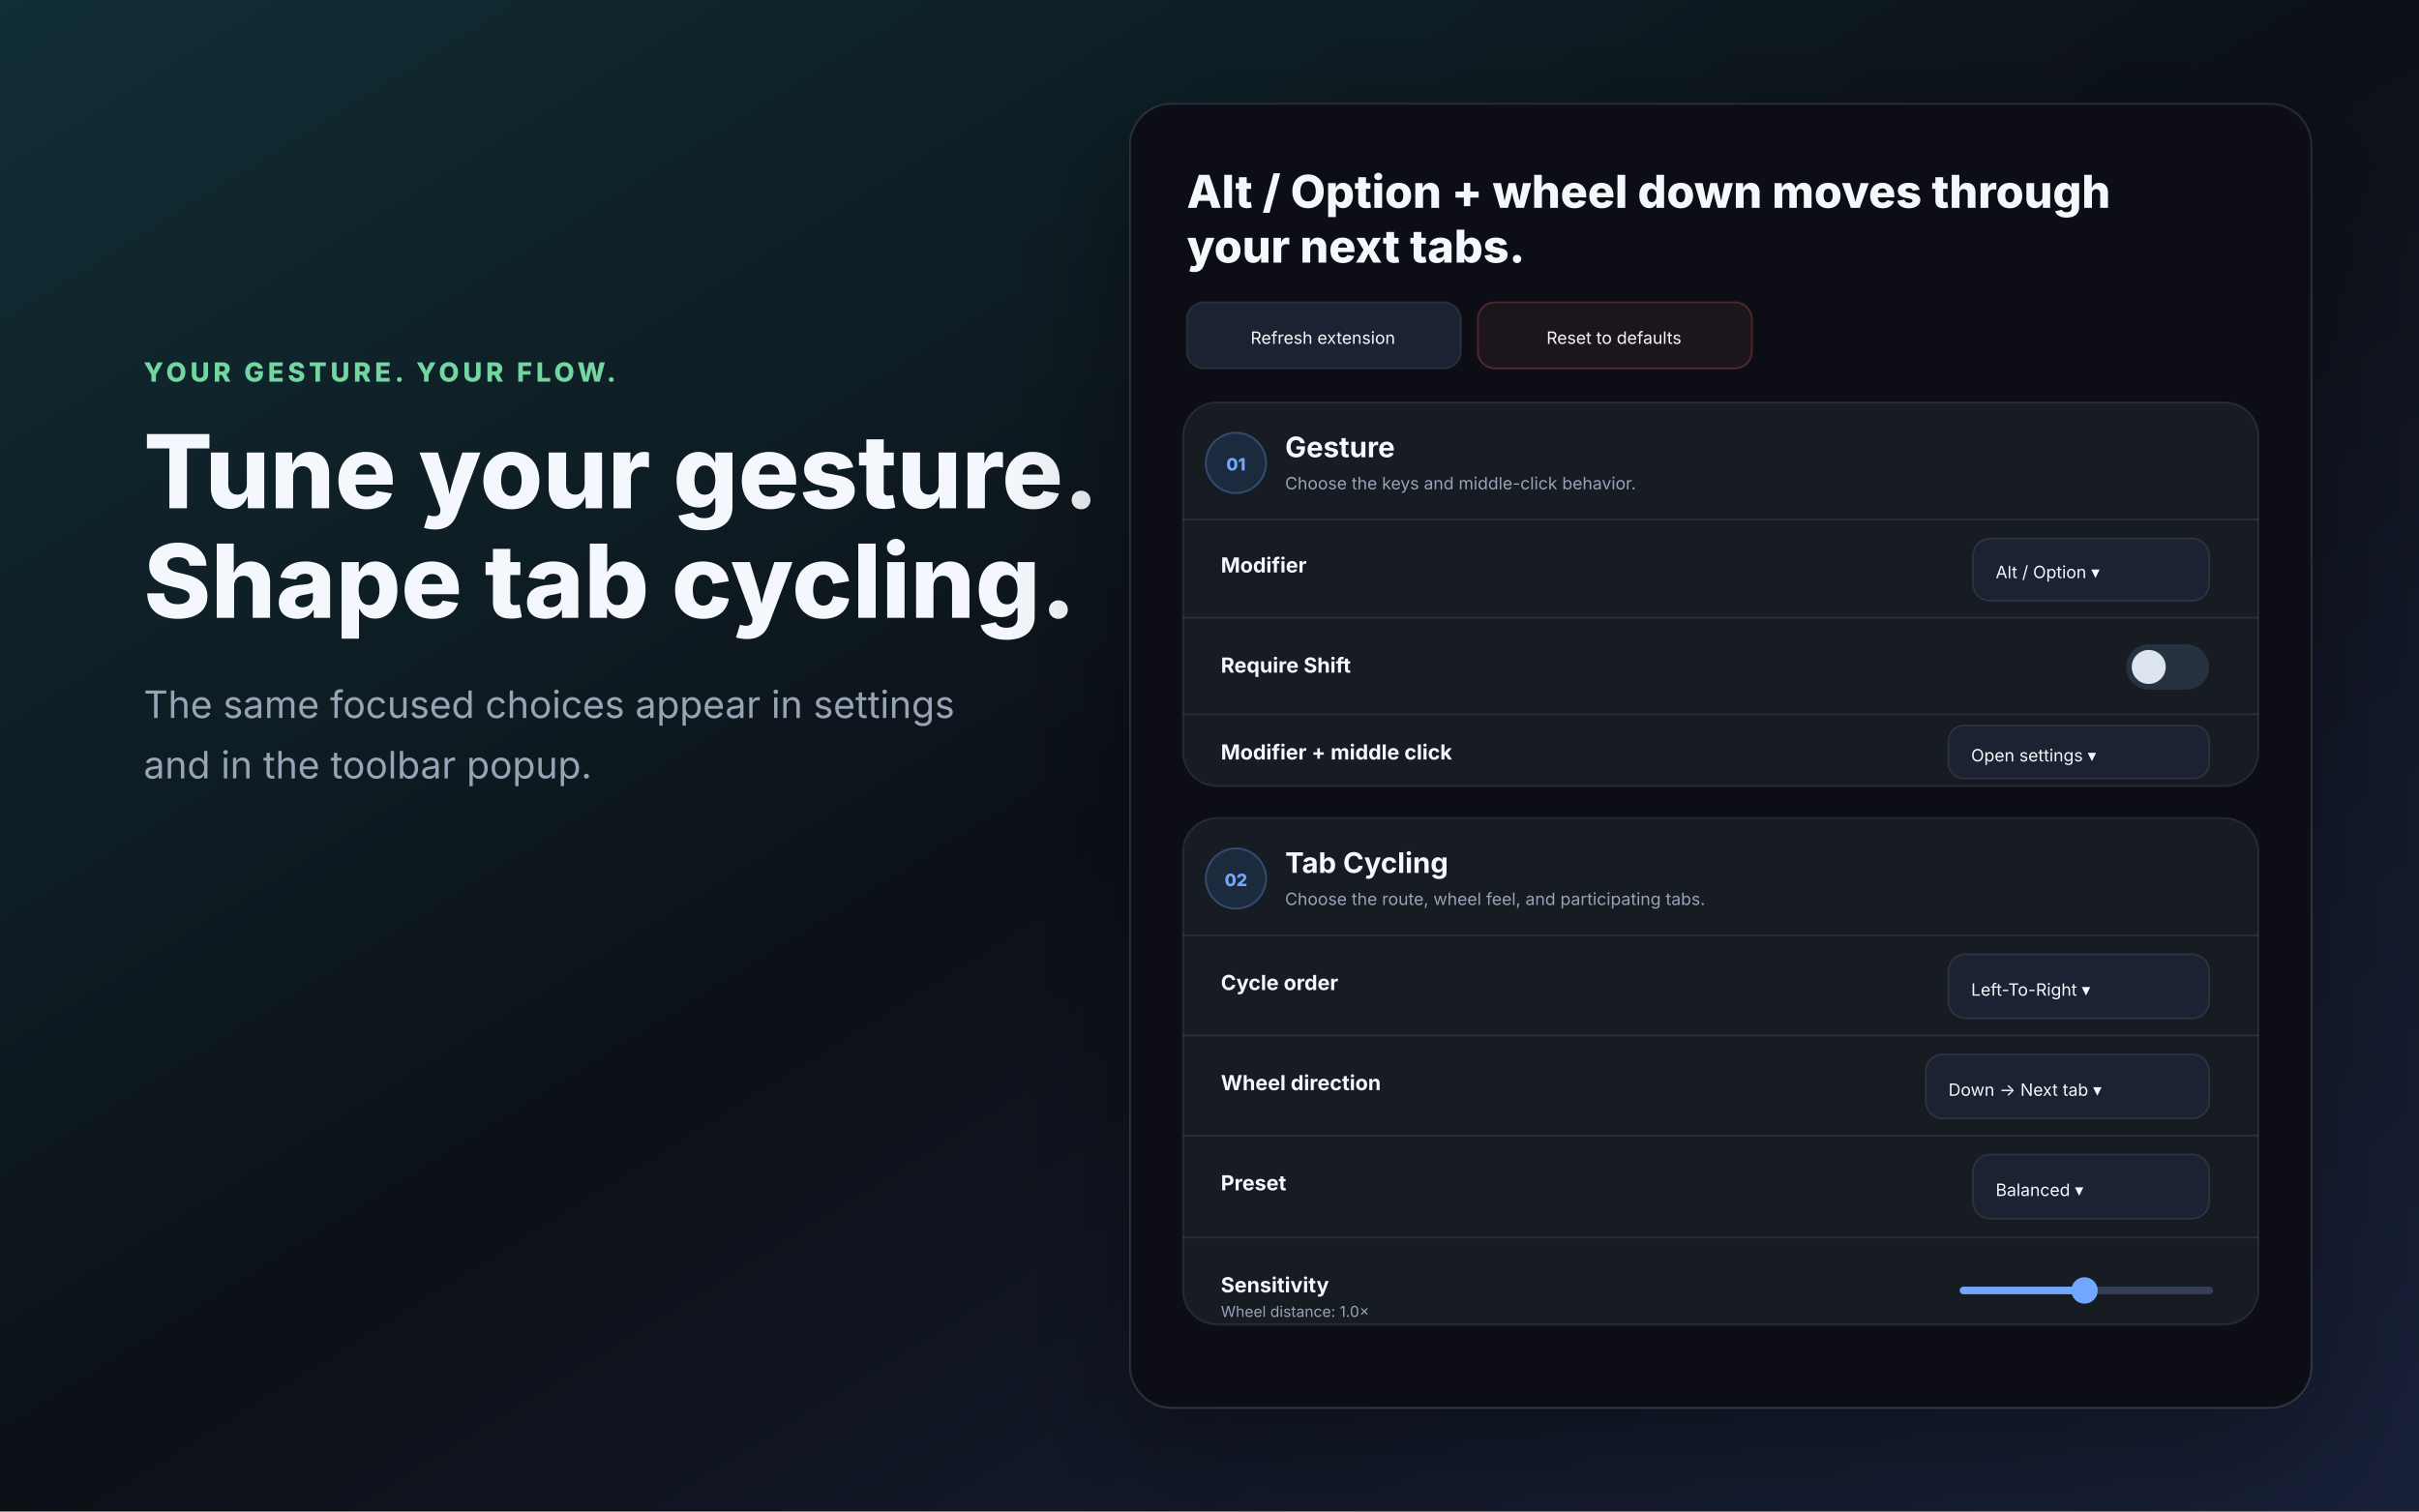
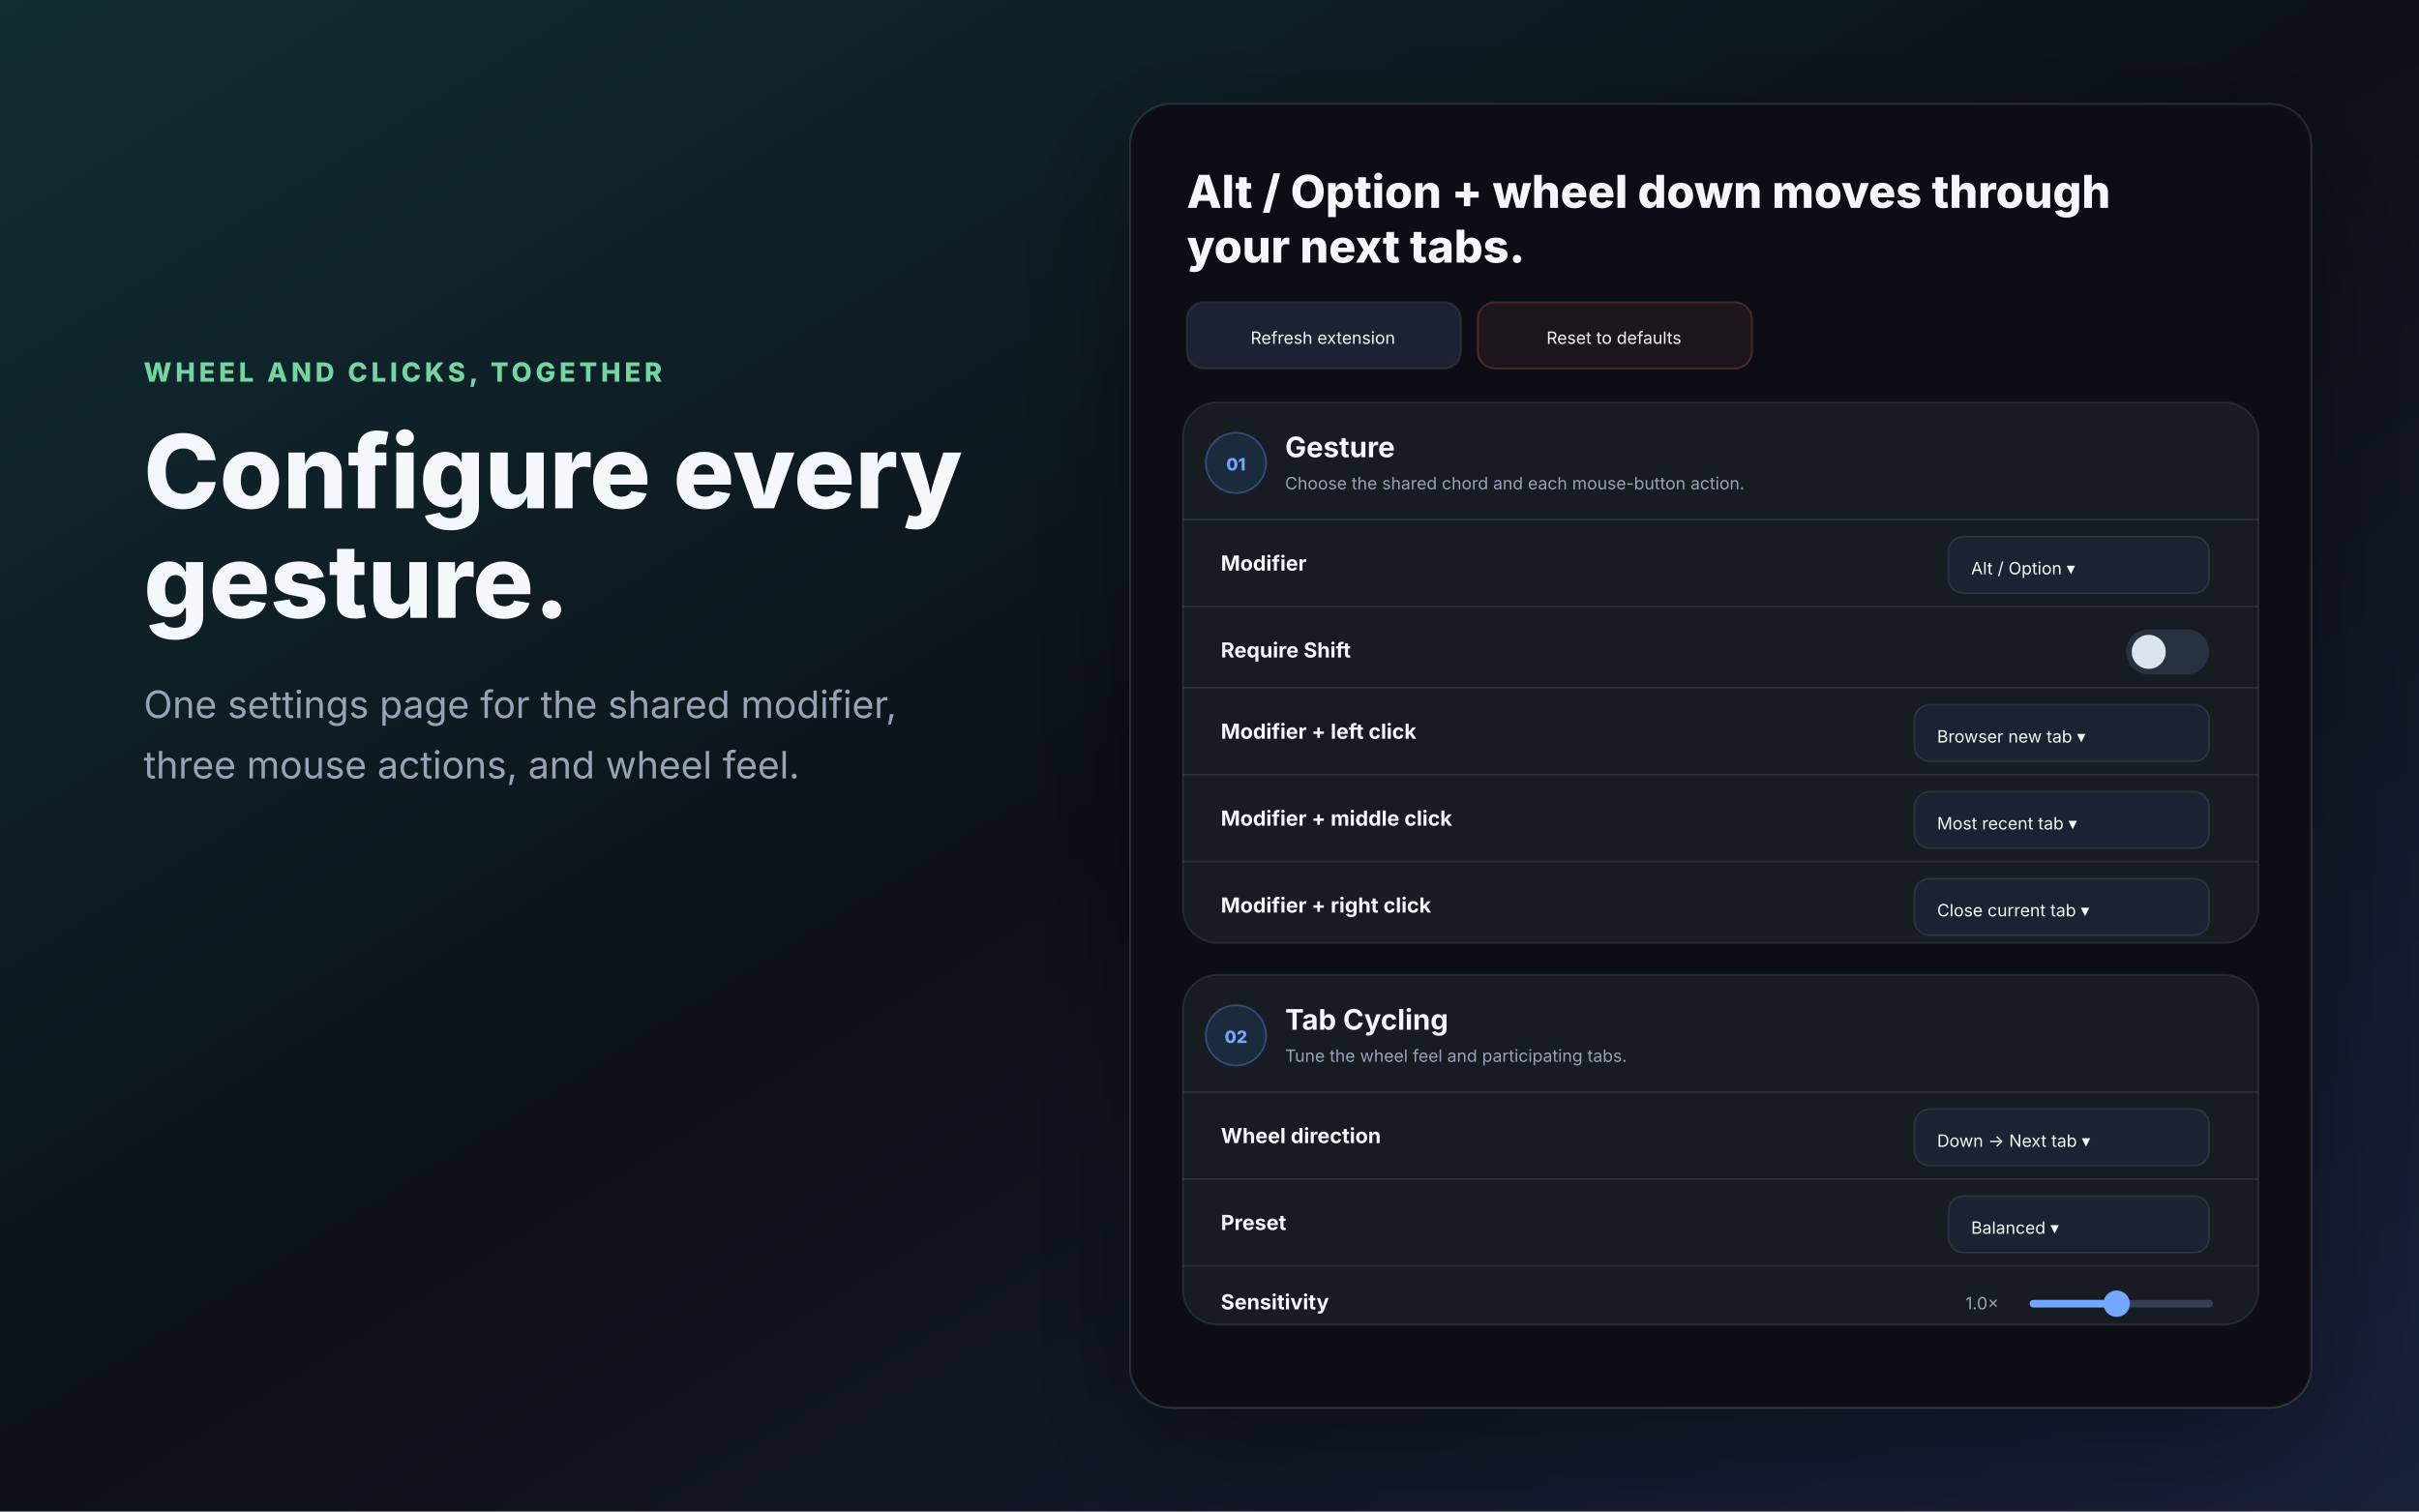
<svg xmlns="http://www.w3.org/2000/svg" width="1280" height="800" viewBox="0 0 1280 800">
  <defs>
    <linearGradient id="bg" x1="0" y1="0" x2="1" y2="1">
      <stop stop-color="#112e35" />
      <stop offset=".5" stop-color="#0c1017" />
      <stop offset="1" stop-color="#19213a" />
    </linearGradient>
    <filter id="shadow">
      <feDropShadow dx="0" dy="24" stdDeviation="34" flood-opacity=".35" />
    </filter>
  </defs>
  <rect width="1280" height="800" fill="url(#bg)" />
  <g font-family="Inter,Segoe UI,sans-serif">
-     <text x="76" y="202" fill="#73d6a0" font-size="14" font-weight="800" letter-spacing="2">YOUR GESTURE. YOUR FLOW.</text>
-     <text x="76" y="269" fill="#f4f7fb" font-size="54" font-weight="760">Tune your gesture.</text>
-     <text x="76" y="327" fill="#f4f7fb" font-size="54" font-weight="760">Shape tab cycling.</text>
-     <text x="76" y="380" fill="#98a4b5" font-size="20">The same focused choices appear in settings</text>
-     <text x="76" y="412" fill="#98a4b5" font-size="20">and in the toolbar popup.</text>
+     <text x="76" y="202" fill="#73d6a0" font-size="14" font-weight="800" letter-spacing="2">WHEEL AND CLICKS, TOGETHER</text>
+     <text x="76" y="269" fill="#f4f7fb" font-size="54" font-weight="760">Configure every</text>
+     <text x="76" y="327" fill="#f4f7fb" font-size="54" font-weight="760">gesture.</text>
+     <text x="76" y="380" fill="#98a4b5" font-size="20">One settings page for the shared modifier,</text>
+     <text x="76" y="412" fill="#98a4b5" font-size="20">three mouse actions, and wheel feel.</text>
    <g transform="translate(598 55)" filter="url(#shadow)">
      <rect width="625" height="690" rx="22" fill="#0c1017" stroke="#fff" stroke-opacity=".1" />
      <text x="30" y="55" fill="#f4f7fb" font-size="24" font-weight="760">Alt / Option + wheel down moves through</text>
      <text x="30" y="84" fill="#f4f7fb" font-size="24" font-weight="760">your next tabs.</text>
      <rect x="30" y="105" width="145" height="35" rx="9" fill="#1a2230" stroke="#fff" stroke-opacity=".09" />
      <text x="102" y="127" text-anchor="middle" fill="#f4f7fb" font-size="9">Refresh extension</text>
      <rect x="184" y="105" width="145" height="35" rx="9" fill="#ff6666" fill-opacity=".08" stroke="#ff6666" stroke-opacity=".24" />
      <text x="256" y="127" text-anchor="middle" fill="#f4f7fb" font-size="9">Reset to defaults</text>
-       <rect x="28" y="158" width="569" height="203" rx="18" fill="#141a24" stroke="#fff" stroke-opacity=".09" />
+       <rect x="28" y="158" width="569" height="286" rx="18" fill="#141a24" stroke="#fff" stroke-opacity=".09" />
      <circle cx="56" cy="190" r="16" fill="#71a7ff" fill-opacity=".12" stroke="#71a7ff" stroke-opacity=".3" />
      <text x="56" y="194" fill="#71a7ff" text-anchor="middle" font-size="9" font-weight="800">01</text>
      <text x="82" y="187" fill="#f4f7fb" font-size="15" font-weight="750">Gesture</text>
-       <text x="82" y="204" fill="#98a4b5" font-size="9">Choose the keys and middle-click behavior.</text>
+       <text x="82" y="204" fill="#98a4b5" font-size="9">Choose the shared chord and each mouse-button action.</text>
      <line x1="28" y1="220" x2="597" y2="220" stroke="#fff" stroke-opacity=".09" />
-       <text x="48" y="248" fill="#f4f7fb" font-size="11" font-weight="750">Modifier</text>
-       <rect x="446" y="230" width="125" height="33" rx="9" fill="#1a2230" stroke="#fff" stroke-opacity=".09" />
-       <text x="458" y="251" fill="#f4f7fb" font-size="9">Alt / Option ▾</text>
-       <line x1="28" y1="272" x2="597" y2="272" stroke="#fff" stroke-opacity=".09" />
-       <text x="48" y="301" fill="#f4f7fb" font-size="11" font-weight="750">Require Shift</text>
-       <rect x="527" y="286" width="44" height="24" rx="12" fill="#273140" />
-       <circle cx="539" cy="298" r="9" fill="#dce4ef" />
-       <line x1="28" y1="323" x2="597" y2="323" stroke="#fff" stroke-opacity=".09" />
-       <text x="48" y="347" fill="#f4f7fb" font-size="11" font-weight="750">Modifier + middle click</text>
-       <rect x="433" y="329" width="138" height="28" rx="8" fill="#1a2230" stroke="#fff" stroke-opacity=".09" />
-       <text x="445" y="348" fill="#f4f7fb" font-size="9">Open settings ▾</text>
-       <rect x="28" y="378" width="569" height="268" rx="18" fill="#141a24" stroke="#fff" stroke-opacity=".09" />
-       <circle cx="56" cy="410" r="16" fill="#71a7ff" fill-opacity=".12" stroke="#71a7ff" stroke-opacity=".3" />
-       <text x="56" y="414" fill="#71a7ff" text-anchor="middle" font-size="9" font-weight="800">02</text>
-       <text x="82" y="407" fill="#f4f7fb" font-size="15" font-weight="750">Tab Cycling</text>
-       <text x="82" y="424" fill="#98a4b5" font-size="9">Choose the route, wheel feel, and participating tabs.</text>
-       <line x1="28" y1="440" x2="597" y2="440" stroke="#fff" stroke-opacity=".09" />
-       <text x="48" y="469" fill="#f4f7fb" font-size="11" font-weight="750">Cycle order</text>
-       <rect x="433" y="450" width="138" height="34" rx="9" fill="#1a2230" stroke="#fff" stroke-opacity=".09" />
-       <text x="445" y="472" fill="#f4f7fb" font-size="9">Left-To-Right ▾</text>
-       <line x1="28" y1="493" x2="597" y2="493" stroke="#fff" stroke-opacity=".09" />
-       <text x="48" y="522" fill="#f4f7fb" font-size="11" font-weight="750">Wheel direction</text>
-       <rect x="421" y="503" width="150" height="34" rx="9" fill="#1a2230" stroke="#fff" stroke-opacity=".09" />
-       <text x="433" y="525" fill="#f4f7fb" font-size="9">Down → Next tab ▾</text>
-       <line x1="28" y1="546" x2="597" y2="546" stroke="#fff" stroke-opacity=".09" />
-       <text x="48" y="575" fill="#f4f7fb" font-size="11" font-weight="750">Preset</text>
-       <rect x="446" y="556" width="125" height="34" rx="9" fill="#1a2230" stroke="#fff" stroke-opacity=".09" />
-       <text x="458" y="578" fill="#f4f7fb" font-size="9">Balanced ▾</text>
-       <line x1="28" y1="600" x2="597" y2="600" stroke="#fff" stroke-opacity=".09" />
-       <text x="48" y="629" fill="#f4f7fb" font-size="11" font-weight="750">Sensitivity</text>
-       <text x="48" y="642" fill="#98a4b5" font-size="8">Wheel distance: 1.0×</text>
-       <line x1="441" y1="628" x2="571" y2="628" stroke="#344156" stroke-width="4" stroke-linecap="round" />
-       <line x1="441" y1="628" x2="505" y2="628" stroke="#71a7ff" stroke-width="4" stroke-linecap="round" />
-       <circle cx="505" cy="628" r="7" fill="#71a7ff" />
+       <text x="48" y="247" fill="#f4f7fb" font-size="11" font-weight="750">Modifier</text>
+       <rect x="433" y="229" width="138" height="30" rx="8" fill="#1a2230" stroke="#fff" stroke-opacity=".09" />
+       <text x="445" y="249" fill="#f4f7fb" font-size="9">Alt / Option ▾</text>
+       <line x1="28" y1="266" x2="597" y2="266" stroke="#fff" stroke-opacity=".09" />
+       <text x="48" y="293" fill="#f4f7fb" font-size="11" font-weight="750">Require Shift</text>
+       <rect x="527" y="278" width="44" height="24" rx="12" fill="#273140" />
+       <circle cx="539" cy="290" r="9" fill="#dce4ef" />
+       <line x1="28" y1="309" x2="597" y2="309" stroke="#fff" stroke-opacity=".09" />
+       <text x="48" y="336" fill="#f4f7fb" font-size="11" font-weight="750">Modifier + left click</text>
+       <rect x="415" y="318" width="156" height="30" rx="8" fill="#1a2230" stroke="#fff" stroke-opacity=".09" />
+       <text x="427" y="338" fill="#f4f7fb" font-size="9">Browser new tab ▾</text>
+       <line x1="28" y1="355" x2="597" y2="355" stroke="#fff" stroke-opacity=".09" />
+       <text x="48" y="382" fill="#f4f7fb" font-size="11" font-weight="750">Modifier + middle click</text>
+       <rect x="415" y="364" width="156" height="30" rx="8" fill="#1a2230" stroke="#fff" stroke-opacity=".09" />
+       <text x="427" y="384" fill="#f4f7fb" font-size="9">Most recent tab ▾</text>
+       <line x1="28" y1="401" x2="597" y2="401" stroke="#fff" stroke-opacity=".09" />
+       <text x="48" y="428" fill="#f4f7fb" font-size="11" font-weight="750">Modifier + right click</text>
+       <rect x="415" y="410" width="156" height="30" rx="8" fill="#1a2230" stroke="#fff" stroke-opacity=".09" />
+       <text x="427" y="430" fill="#f4f7fb" font-size="9">Close current tab ▾</text>
+       <rect x="28" y="461" width="569" height="185" rx="18" fill="#141a24" stroke="#fff" stroke-opacity=".09" />
+       <circle cx="56" cy="493" r="16" fill="#71a7ff" fill-opacity=".12" stroke="#71a7ff" stroke-opacity=".3" />
+       <text x="56" y="497" fill="#71a7ff" text-anchor="middle" font-size="9" font-weight="800">02</text>
+       <text x="82" y="490" fill="#f4f7fb" font-size="15" font-weight="750">Tab Cycling</text>
+       <text x="82" y="507" fill="#98a4b5" font-size="9">Tune the wheel feel and participating tabs.</text>
+       <line x1="28" y1="523" x2="597" y2="523" stroke="#fff" stroke-opacity=".09" />
+       <text x="48" y="550" fill="#f4f7fb" font-size="11" font-weight="750">Wheel direction</text>
+       <rect x="415" y="532" width="156" height="30" rx="8" fill="#1a2230" stroke="#fff" stroke-opacity=".09" />
+       <text x="427" y="552" fill="#f4f7fb" font-size="9">Down → Next tab ▾</text>
+       <line x1="28" y1="569" x2="597" y2="569" stroke="#fff" stroke-opacity=".09" />
+       <text x="48" y="596" fill="#f4f7fb" font-size="11" font-weight="750">Preset</text>
+       <rect x="433" y="578" width="138" height="30" rx="8" fill="#1a2230" stroke="#fff" stroke-opacity=".09" />
+       <text x="445" y="598" fill="#f4f7fb" font-size="9">Balanced ▾</text>
+       <line x1="28" y1="615" x2="597" y2="615" stroke="#fff" stroke-opacity=".09" />
+       <text x="48" y="638" fill="#f4f7fb" font-size="11" font-weight="750">Sensitivity</text>
+       <text x="442" y="638" fill="#98a4b5" font-size="9">1.0×</text>
+       <line x1="478" y1="635" x2="571" y2="635" stroke="#344156" stroke-width="4" stroke-linecap="round" />
+       <line x1="478" y1="635" x2="522" y2="635" stroke="#71a7ff" stroke-width="4" stroke-linecap="round" />
+       <circle cx="522" cy="635" r="7" fill="#71a7ff" />
    </g>
  </g>
</svg>
